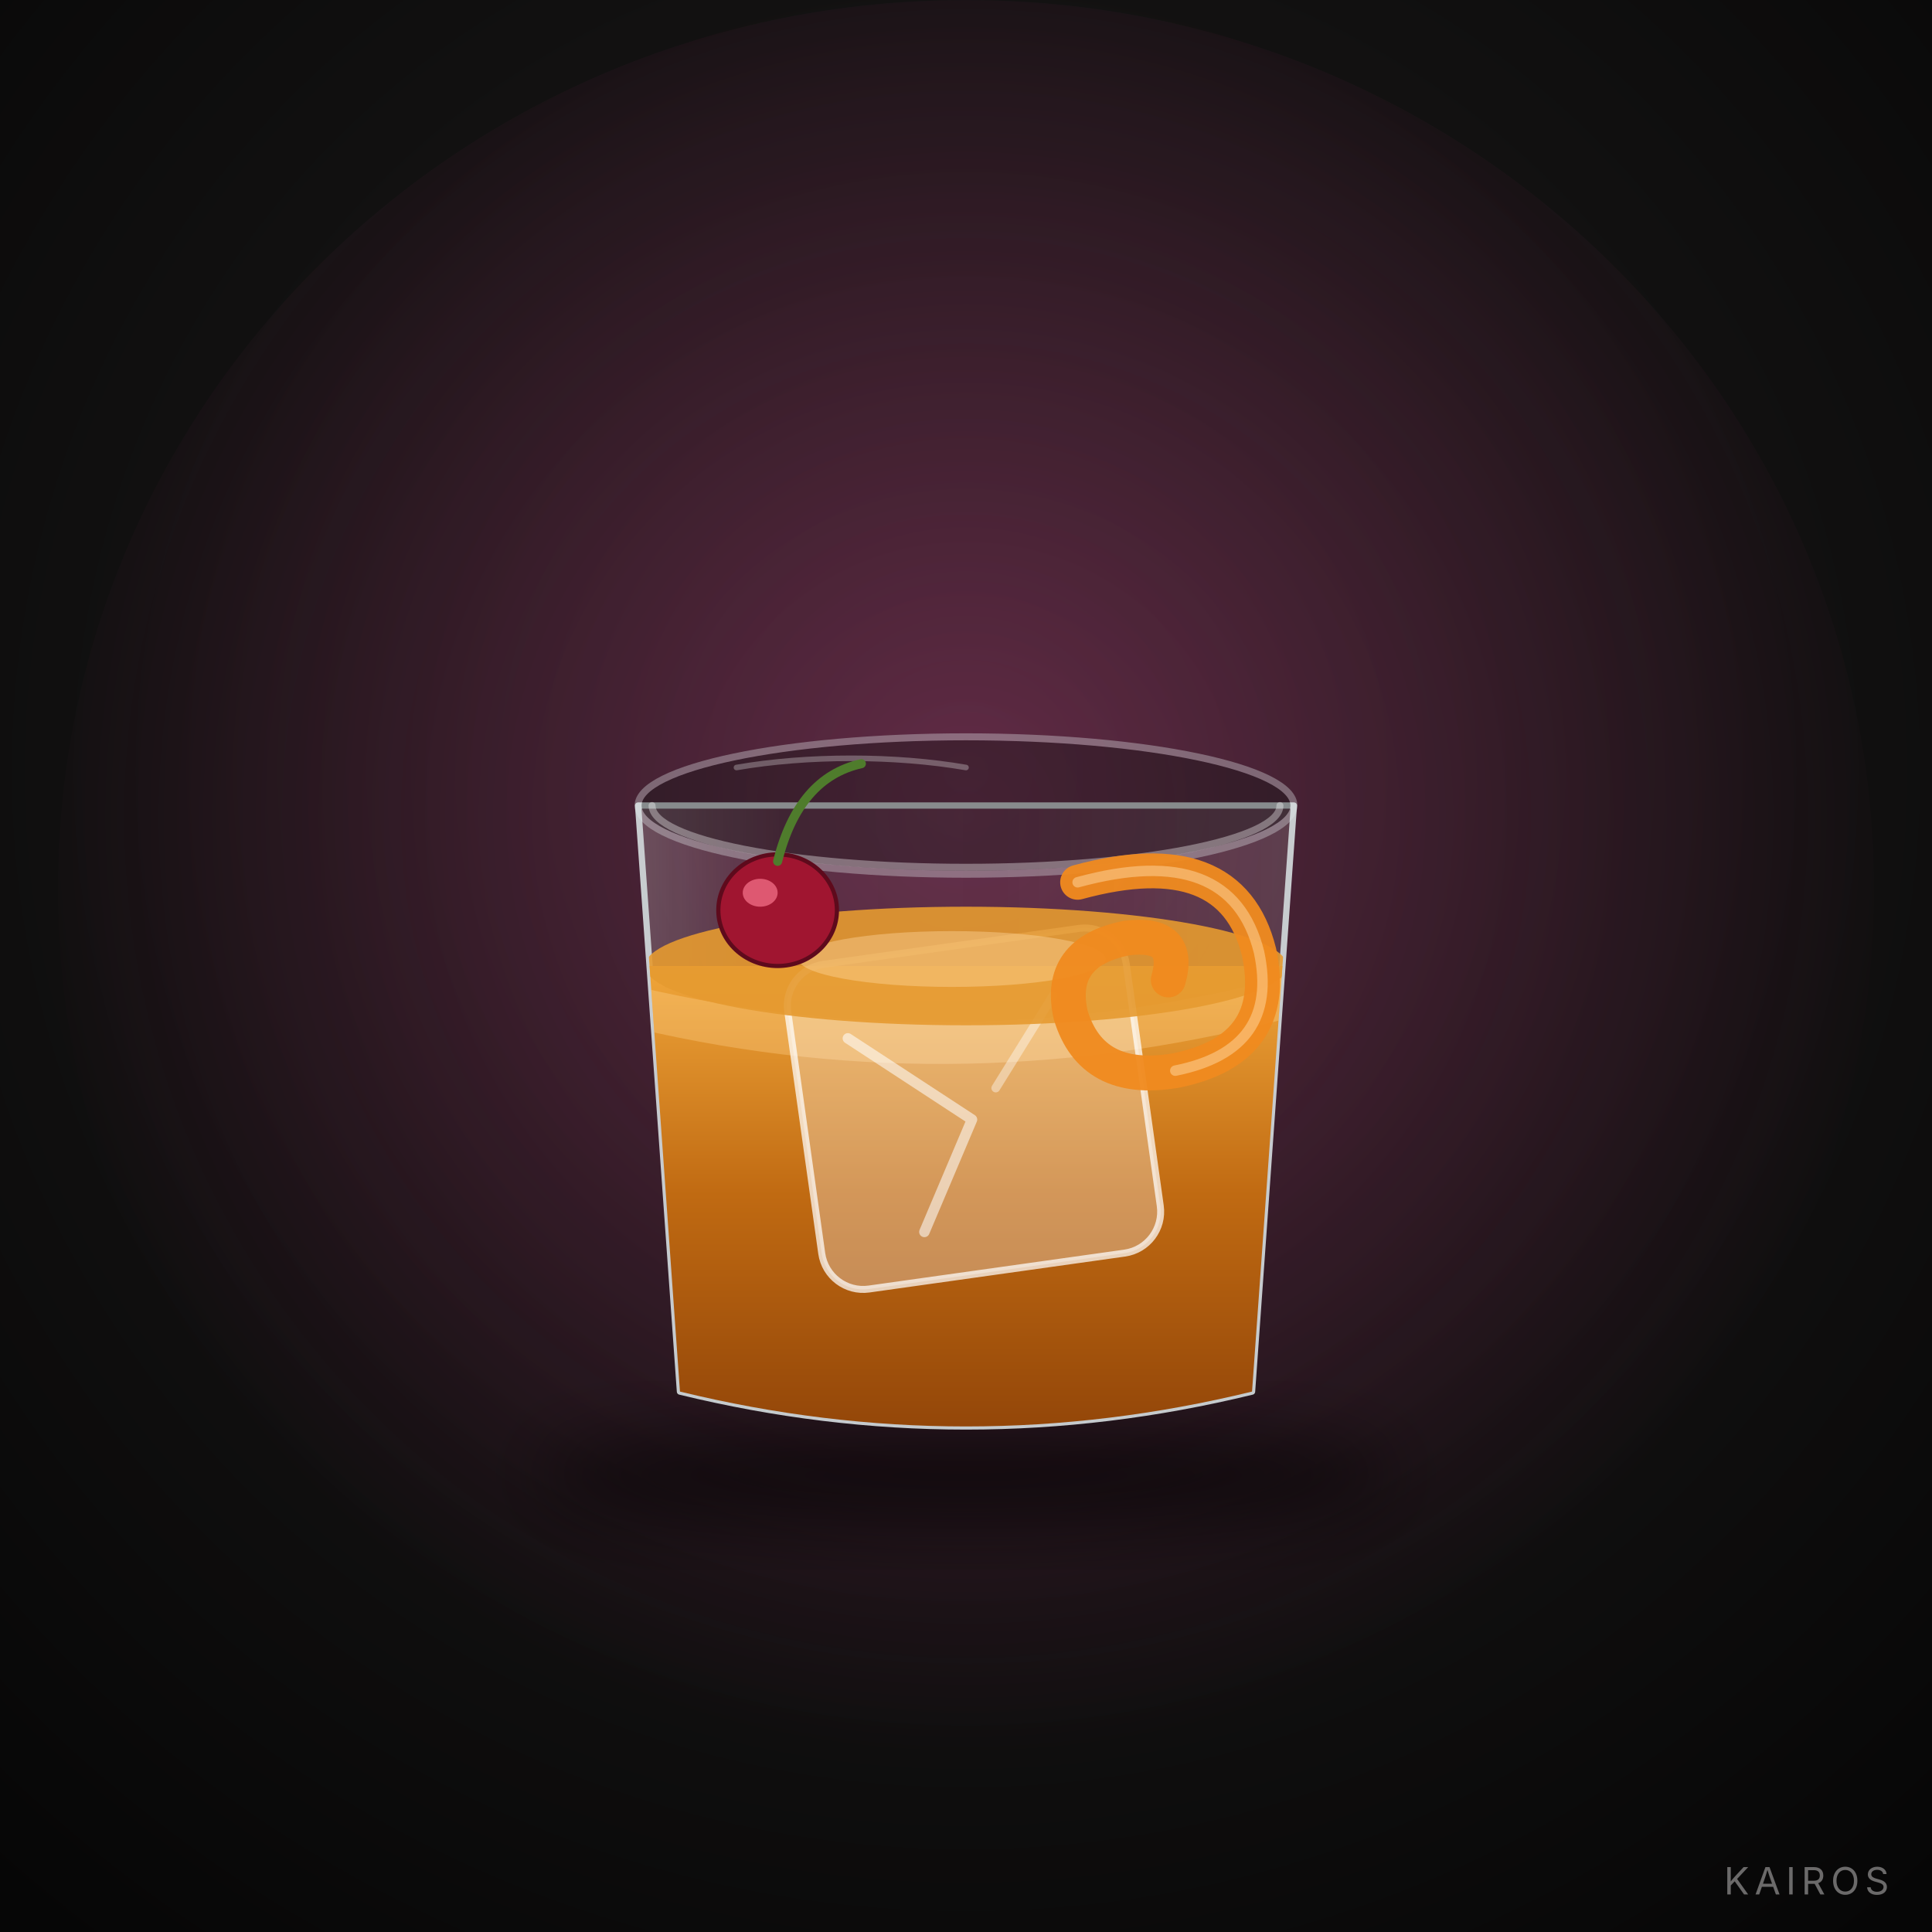
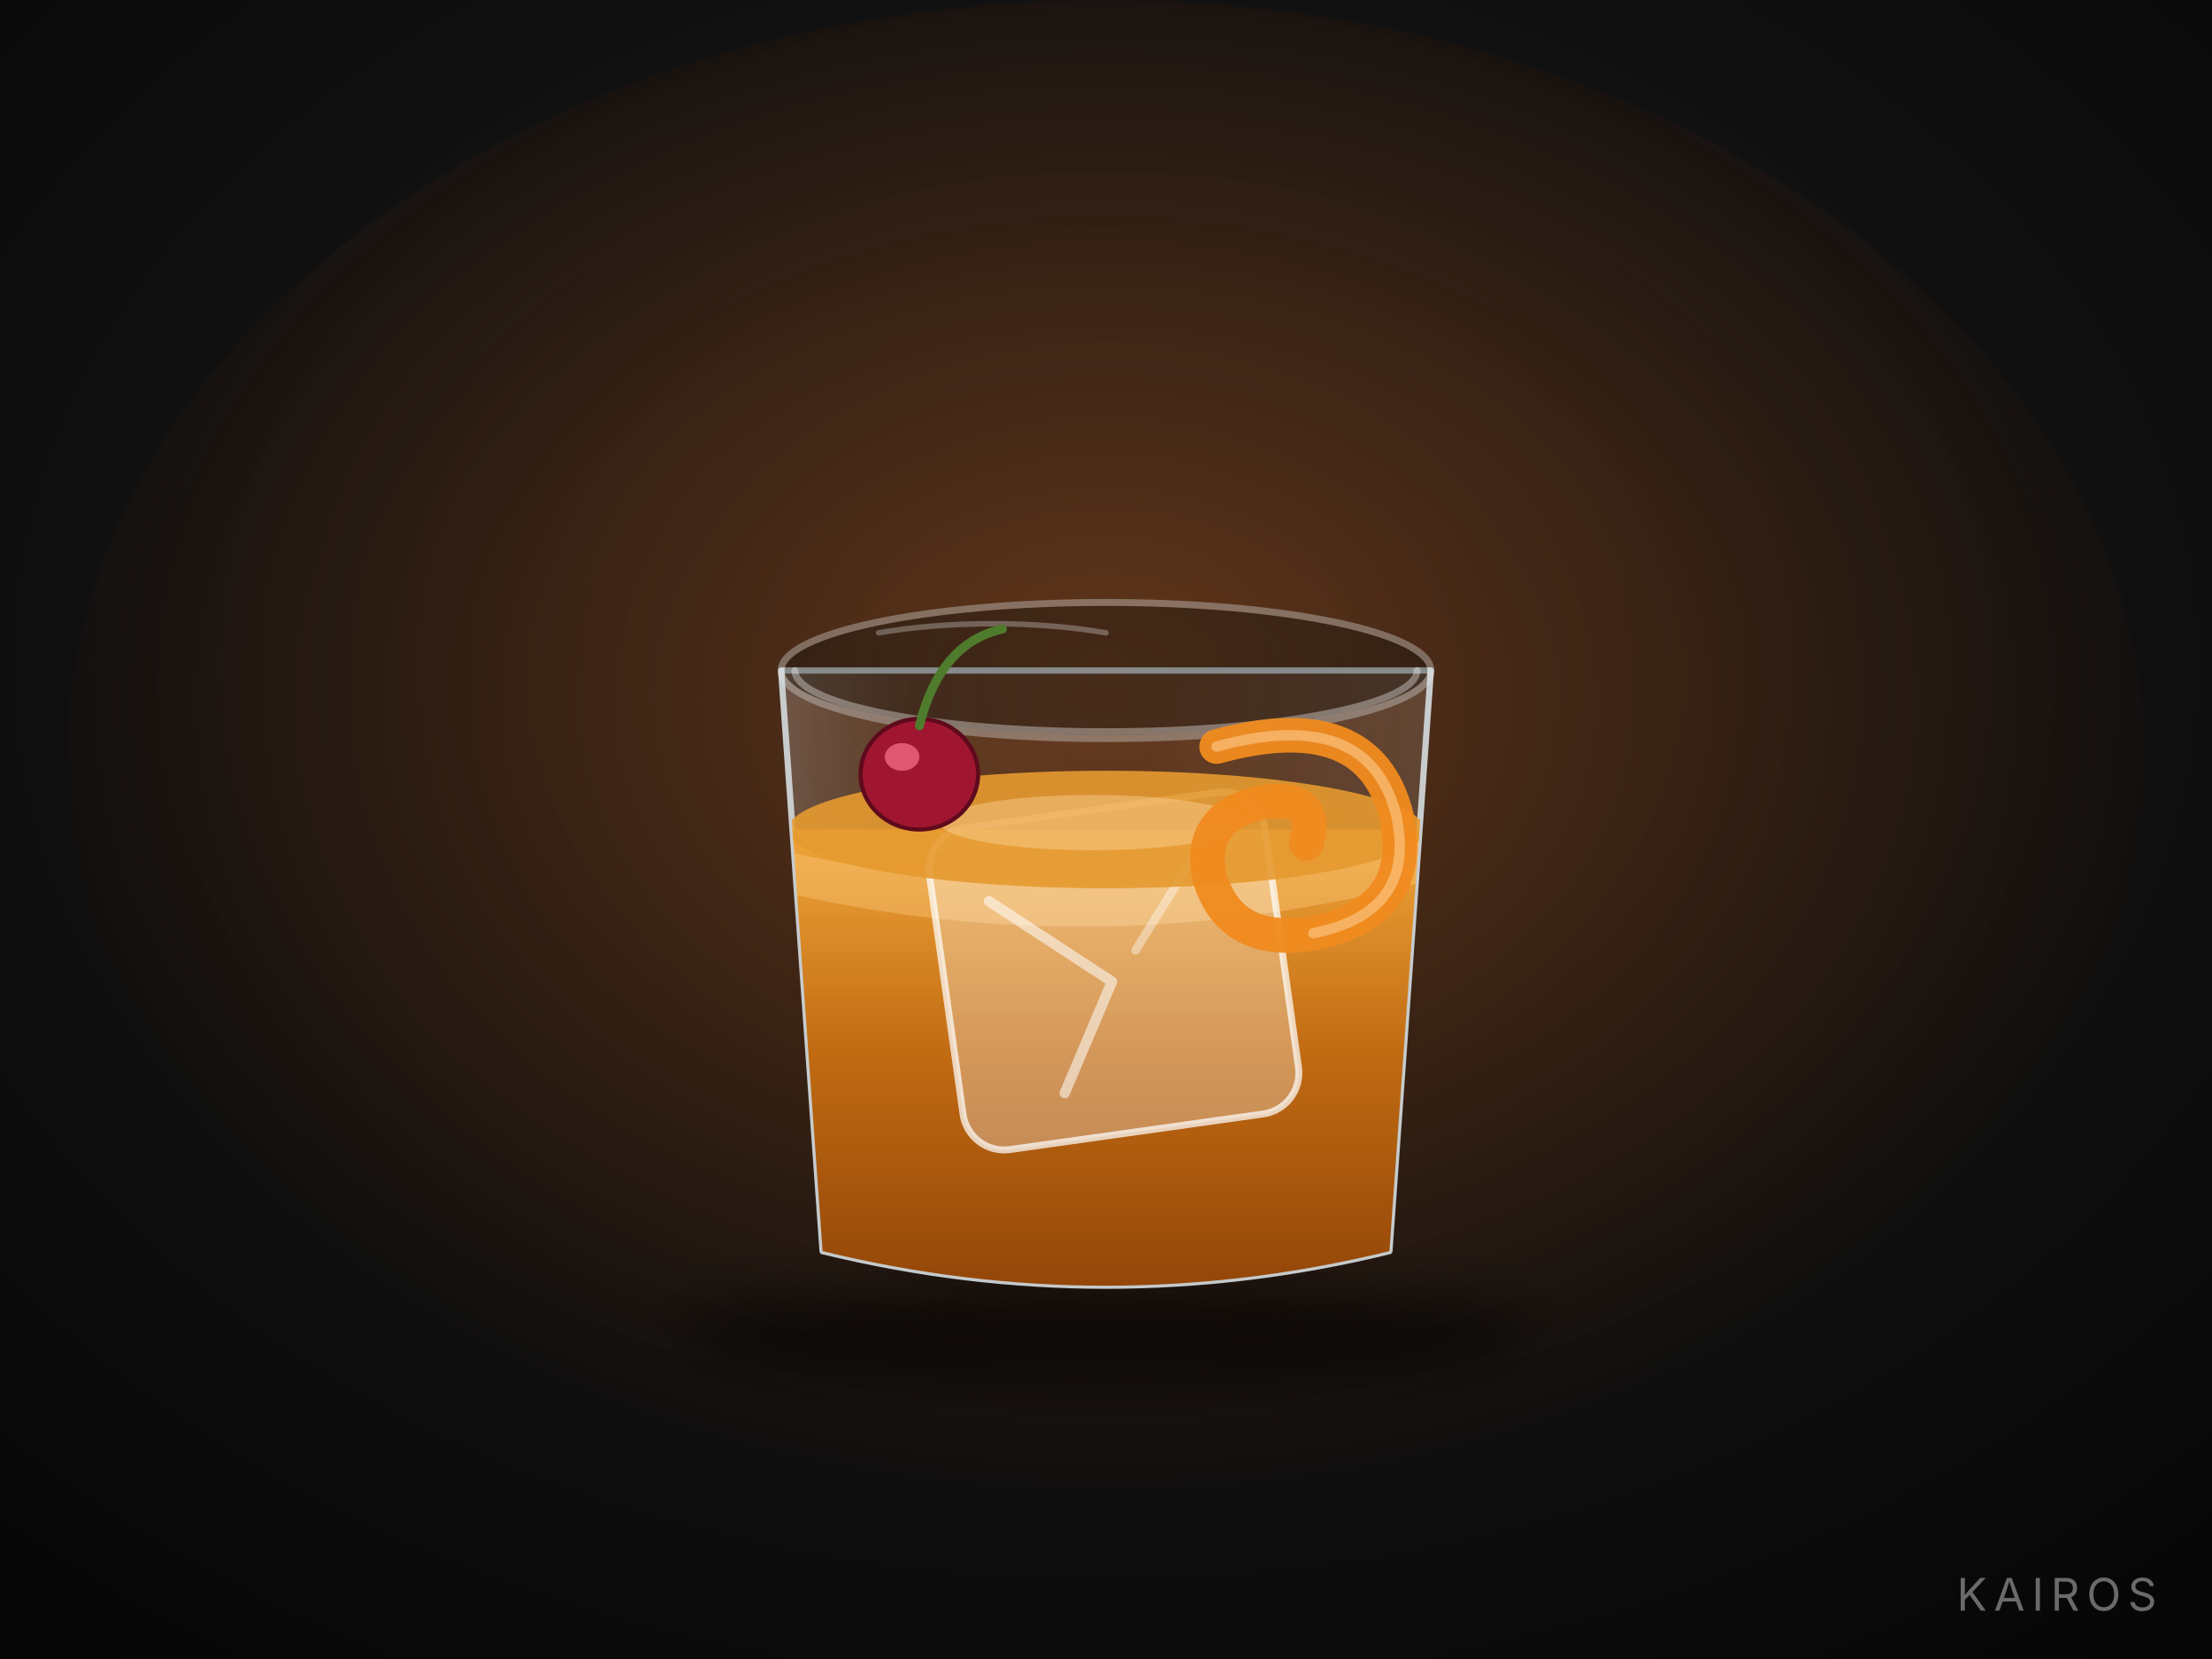
- <svg xmlns="http://www.w3.org/2000/svg" viewBox="0 0 720 720" width="720" height="720" role="img" aria-label="Coctelería de la barra de Kairos">
+ <svg xmlns="http://www.w3.org/2000/svg" viewBox="0 0 640 480" width="640" height="480" role="img" aria-label="Old Fashioned">
  <defs>
    <radialGradient id="kbg" cx="50%" cy="40%" r="76%">
      <stop offset="0%" stop-color="#262322" />
      <stop offset="54%" stop-color="#121111" />
      <stop offset="100%" stop-color="#060606" />
    </radialGradient>
    <radialGradient id="kglow" cx="50%" cy="46%" r="52%">
-       <stop offset="0%" stop-color="#ff3fa4" stop-opacity=".28" />
-       <stop offset="100%" stop-color="#ff3fa4" stop-opacity="0" />
+       <stop offset="0%" stop-color="#ff6600" stop-opacity=".28" />
+       <stop offset="100%" stop-color="#ff6600" stop-opacity="0" />
    </radialGradient>
    <filter id="kblur" x="-40%" y="-40%" width="180%" height="180%">
-       <feGaussianBlur stdDeviation="10.4" />
+       <feGaussianBlur stdDeviation="8.0" />
    </filter>
    <filter id="ksoft" x="-40%" y="-40%" width="180%" height="180%">
-       <feGaussianBlur stdDeviation="3.9" />
+       <feGaussianBlur stdDeviation="3.0" />
    </filter>
    <linearGradient id="vof" x1="0%" y1="0%" x2="100%" y2="0%">
      <stop offset="0%" stop-color="#ffffff" stop-opacity="0.22" />
      <stop offset="22%" stop-color="#ffffff" stop-opacity="0.05" />
      <stop offset="55%" stop-color="#ffffff" stop-opacity="0.03" />
      <stop offset="100%" stop-color="#ffffff" stop-opacity="0.14" />
    </linearGradient>
    <linearGradient id="whi" x1="0%" y1="0%" x2="0%" y2="100%">
      <stop offset="0%" stop-color="#f0a63a" />
      <stop offset="45%" stop-color="#c06a12" />
      <stop offset="100%" stop-color="#8a3f07" />
    </linearGradient>
    <clipPath id="cof">
      <path d="M 226.0 194.0 L 238.0 362.0 Q 320.0 382.0 402.0 362.0 L 414.0 194.0 Z" />
    </clipPath>
  </defs>
-   <rect width="720" height="720" fill="url(#kbg)" />
-   <ellipse cx="360.0" cy="331.2" rx="338.4" ry="331.2" fill="url(#kglow)" />
-   <g transform="translate(-56.00 48.00) scale(1.3)">
+   <rect width="640" height="480" fill="url(#kbg)" />
+   <ellipse cx="320.0" cy="220.8" rx="300.8" ry="220.8" fill="url(#kglow)" />
+   <g transform="translate(0.00 0.00) scale(1)">
    <ellipse cx="320.0" cy="386.0" rx="123.0" ry="15.0" fill="#000" opacity="0.55" filter="url(#kblur)" />
    <path d="M 226.0 194.0 L 238.0 362.0 Q 320.0 382.0 402.0 362.0 L 414.0 194.0 Z" fill="url(#vof)" stroke="#d3dadc" stroke-width="1.8" stroke-linecap="round" stroke-linejoin="round" opacity="0.92" />
    <path d="M 236.0 326.0 Q 320.0 338.0 404.0 326.0 L 402.0 362.0 Q 320.0 382.0 238.0 362.0 Z" fill="#ffffff" opacity="0.07" />
    <g clip-path="url(#cof)">
      <rect x="222" y="240" width="196" height="146" fill="url(#whi)" />
      <path d="M 226 246 q 94 22 190 -4 l 0 12 q -96 26 -190 4 Z" fill="#ffd08a" opacity="0.35" />
      <g transform="rotate(-8 322 286)">
        <rect x="274" y="234" width="98" height="94" rx="12" fill="#ffffff" fill-opacity=".30" stroke="#ffffff" stroke-opacity=".72" stroke-width="2" />
        <path d="M 290 256 l 32 28 l -18 30" fill="none" stroke="#ffffff" stroke-width="3" stroke-linecap="round" stroke-linejoin="round" opacity="0.55" />
        <path d="M 350 252 l -20 24" fill="none" stroke="#ffffff" stroke-width="2.5" stroke-linecap="round" stroke-linejoin="round" opacity="0.4" />
      </g>
      <ellipse cx="320.0" cy="240.0" rx="92.0" ry="17.0" fill="#e59a30" opacity="0.9" />
      <ellipse cx="316.0" cy="238.0" rx="44.0" ry="8.0" fill="#ffd9a3" opacity="0.4" />
    </g>
    <ellipse cx="320.0" cy="194.0" rx="94.0" ry="19.7" fill="#0d1012" opacity="0.35" stroke="#e2e9eb" stroke-width="2" />
    <path d="M 230.0 194.0 a 90.0 17.7 0 0 0 180.0 0" fill="none" stroke="#ffffff" stroke-width="2" stroke-linecap="round" stroke-linejoin="round" opacity="0.35" />
    <path d="M 254.2 183.1 a 65.8 19.7 0 0 1 65.8 0" fill="none" stroke="#ffffff" stroke-width="1.6" stroke-linecap="round" stroke-linejoin="round" opacity="0.28" />
    <path d="M 352 216 q 44 -12 52 20 q 6 28 -24 34 q -24 4 -30 -16 q -4 -18 16 -22 q 16 -2 12 12" fill="none" stroke="#f08a1e" stroke-width="10" stroke-linecap="round" stroke-linejoin="round" opacity="0.95" />
    <path d="M 352 216 q 44 -12 52 20 q 6 28 -24 34" fill="none" stroke="#ffd9a3" stroke-width="3" stroke-linecap="round" stroke-linejoin="round" opacity="0.5" />
    <ellipse cx="266.0" cy="224.0" rx="17.0" ry="16.0" fill="#a01530" stroke="#5e0a1c" stroke-width="1.2" />
    <ellipse cx="261.0" cy="219.0" rx="5.0" ry="4.0" fill="#ff7d94" opacity="0.65" />
    <path d="M 266 210 q 6 -24 24 -28" fill="none" stroke="#4f7c2c" stroke-width="2.6" stroke-linecap="round" stroke-linejoin="round" />
  </g>
-   <text x="704" y="706" text-anchor="end" font-family="Inter,system-ui,sans-serif" font-size="14" letter-spacing="2" fill="#6b6a6a">KAIROS</text>
+   <text x="624" y="466" text-anchor="end" font-family="Inter,system-ui,sans-serif" font-size="13" letter-spacing="2" fill="#6b6a6a">KAIROS</text>
</svg>
